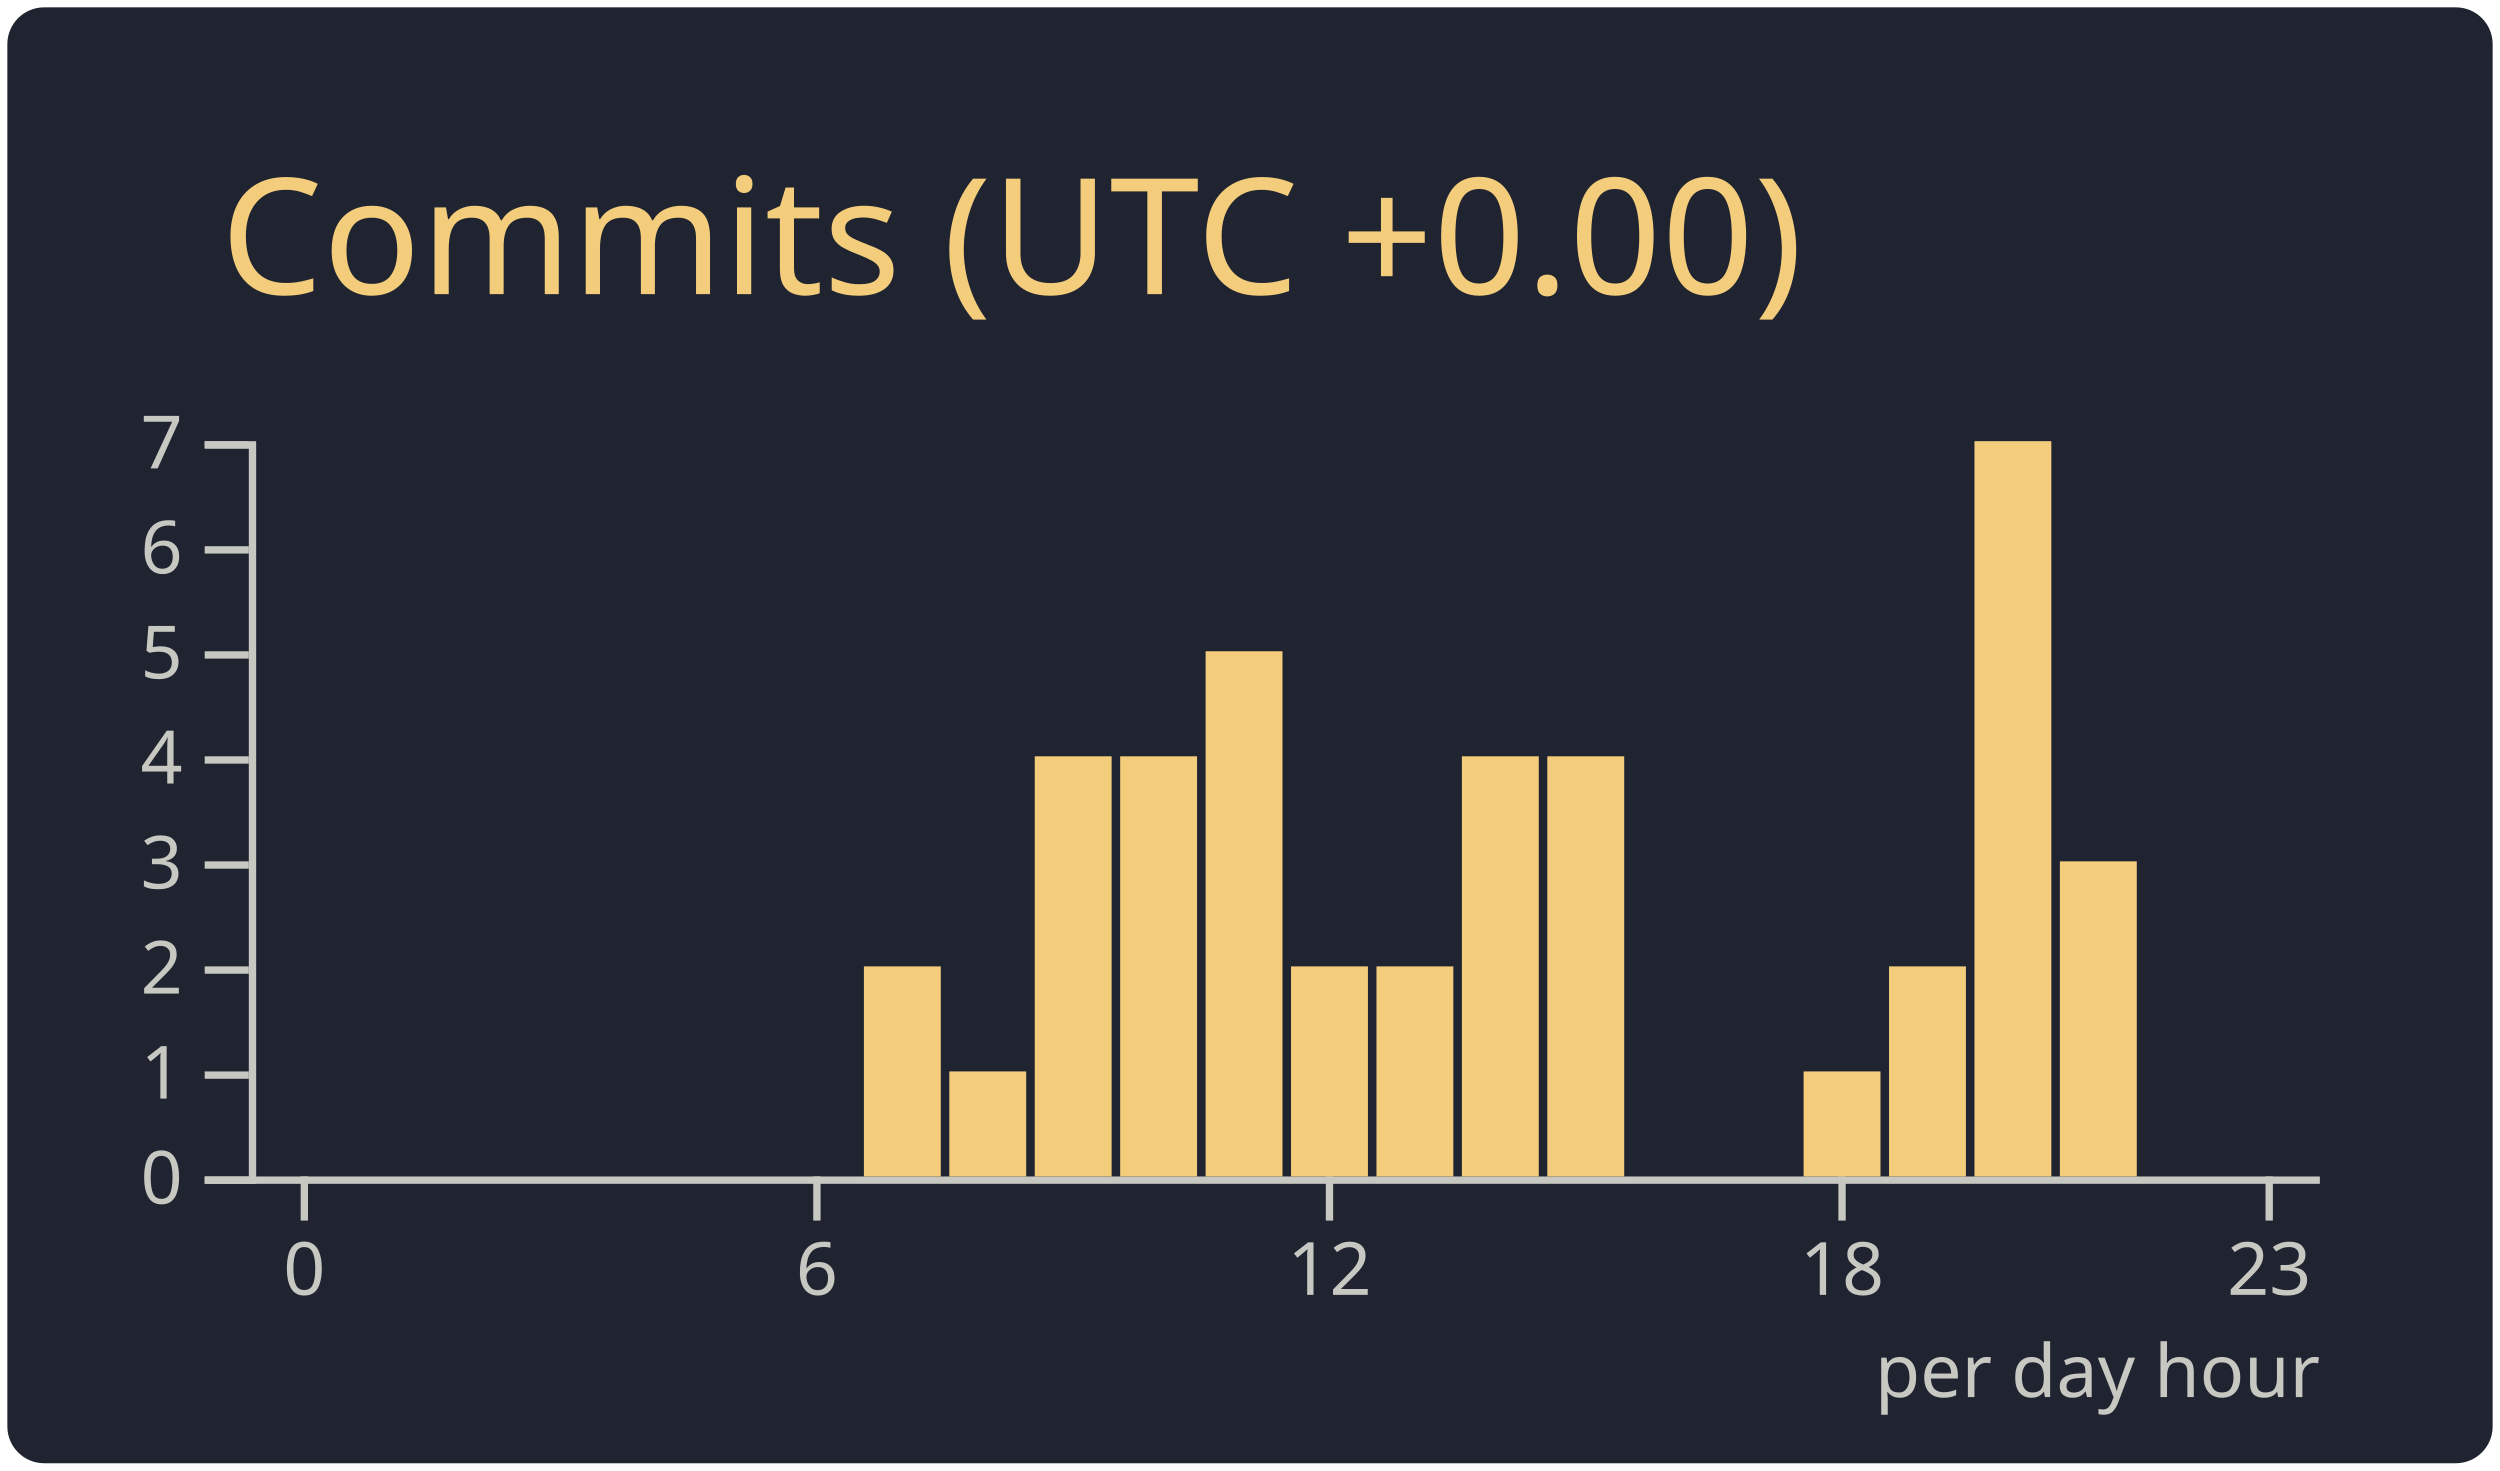
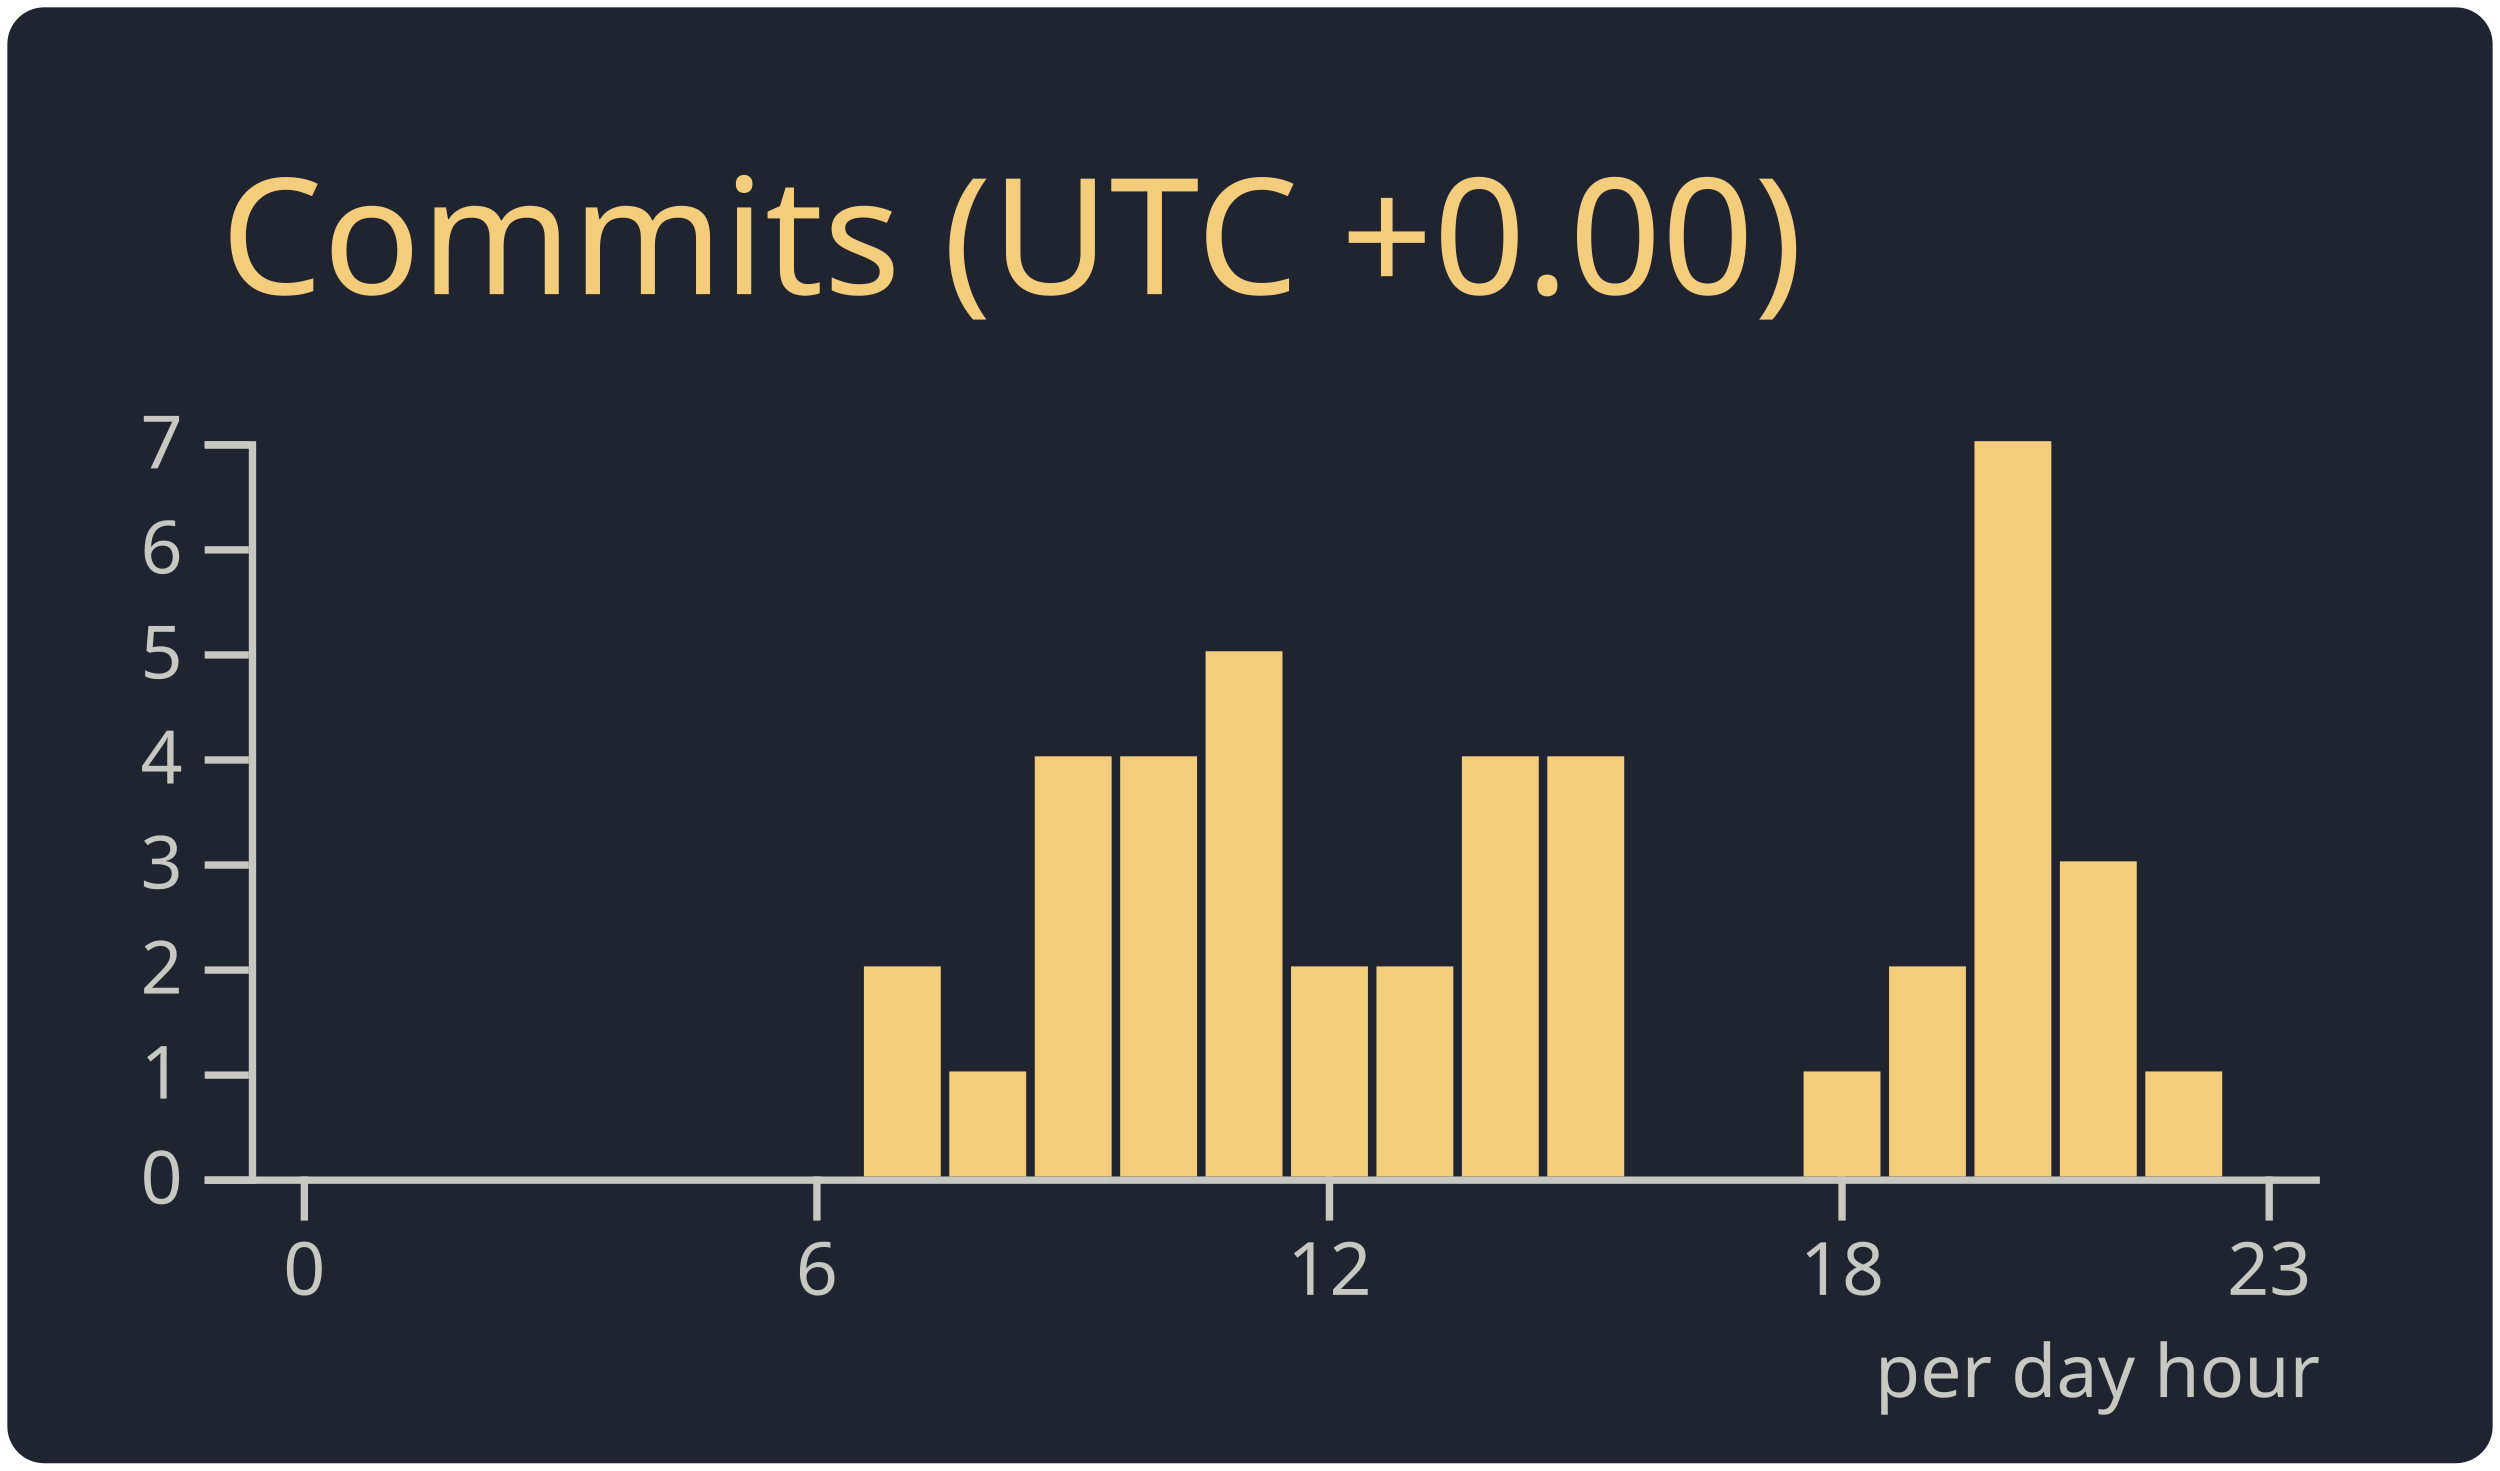
<svg xmlns="http://www.w3.org/2000/svg" width="340" height="200" viewBox="0 0 340 200">
  <style>* {
          font-family: 'Segoe UI', Ubuntu, "Helvetica Neue", Sans-Serif
        }</style>
  <rect x="1" y="1" rx="5" ry="5" height="99%" width="99.412%" stroke="#000000" stroke-width="1" fill="#1f2430" stroke-opacity="0" />
  <text x="30" y="40" style="font-size: 22px; fill: #f4cd7c;">Commits (UTC +0.00)</text>
  <g transform="translate(0,40)">
    <g color="#f4cd7c" transform="translate(35,20)">
      <g color="#c7c8c2" transform="translate(0,100)" fill="none" font-size="10" font-family="sans-serif" text-anchor="middle">
        <path class="domain" stroke="currentColor" d="M-1.162,0.5H280.5" />
        <g class="tick" opacity="1" transform="translate(6.390041,0)">
          <line stroke="currentColor" y2="6" />
          <text fill="currentColor" y="9" dy="0.71em">0</text>
        </g>
        <g class="tick" opacity="1" transform="translate(76.09959,0)">
          <line stroke="currentColor" y2="6" />
          <text fill="currentColor" y="9" dy="0.71em">6</text>
        </g>
        <g class="tick" opacity="1" transform="translate(145.8091,0)">
          <line stroke="currentColor" y2="6" />
          <text fill="currentColor" y="9" dy="0.71em">12</text>
        </g>
        <g class="tick" opacity="1" transform="translate(215.5187,0)">
          <line stroke="currentColor" y2="6" />
          <text fill="currentColor" y="9" dy="0.71em">18</text>
        </g>
        <g class="tick" opacity="1" transform="translate(273.61,0)">
          <line stroke="currentColor" y2="6" />
          <text fill="currentColor" y="9" dy="0.71em">23</text>
        </g>
      </g>
      <g color="#c7c8c2" transform="translate(-1.161826,0)" fill="none" font-size="10" font-family="sans-serif" text-anchor="end">
        <path class="domain" stroke="currentColor" d="M-6,100.5H0.5V0.5H-6" />
        <g class="tick" opacity="1" transform="translate(0,100.5)">
          <line stroke="currentColor" x2="-6" />
          <text fill="currentColor" x="-9" dy="0.32em">0</text>
        </g>
        <g class="tick" opacity="1" transform="translate(0,86.21429)">
          <line stroke="currentColor" x2="-6" />
          <text fill="currentColor" x="-9" dy="0.32em">1</text>
        </g>
        <g class="tick" opacity="1" transform="translate(0,71.92857)">
          <line stroke="currentColor" x2="-6" />
          <text fill="currentColor" x="-9" dy="0.32em">2</text>
        </g>
        <g class="tick" opacity="1" transform="translate(0,57.64286)">
          <line stroke="currentColor" x2="-6" />
          <text fill="currentColor" x="-9" dy="0.32em">3</text>
        </g>
        <g class="tick" opacity="1" transform="translate(0,43.35714)">
          <line stroke="currentColor" x2="-6" />
          <text fill="currentColor" x="-9" dy="0.32em">4</text>
        </g>
        <g class="tick" opacity="1" transform="translate(0,29.07143)">
          <line stroke="currentColor" x2="-6" />
          <text fill="currentColor" x="-9" dy="0.32em">5</text>
        </g>
        <g class="tick" opacity="1" transform="translate(0,14.78571)">
          <line stroke="currentColor" x2="-6" />
          <text fill="currentColor" x="-9" dy="0.32em">6</text>
        </g>
        <g class="tick" opacity="1" transform="translate(0,0.5)">
          <line stroke="currentColor" x2="-6" />
          <text fill="currentColor" x="-9" dy="0.32em">7</text>
        </g>
      </g>
      <rect class="bar" fill="#f4cd7c" x="1.162" y="100" width="10.456" height="0" />
      <rect class="bar" fill="#f4cd7c" x="12.78" y="100" width="10.456" height="0" />
      <rect class="bar" fill="#f4cd7c" x="24.398" y="100" width="10.456" height="0" />
      <rect class="bar" fill="#f4cd7c" x="36.017" y="100" width="10.456" height="0" />
      <rect class="bar" fill="#f4cd7c" x="47.635" y="100" width="10.456" height="0" />
      <rect class="bar" fill="#f4cd7c" x="59.253" y="100" width="10.456" height="0" />
      <rect class="bar" fill="#f4cd7c" x="70.871" y="100" width="10.456" height="0" />
      <rect class="bar" fill="#f4cd7c" x="82.49" y="71.429" width="10.456" height="28.571" />
      <rect class="bar" fill="#f4cd7c" x="94.108" y="85.714" width="10.456" height="14.286" />
      <rect class="bar" fill="#f4cd7c" x="105.726" y="42.857" width="10.456" height="57.143" />
      <rect class="bar" fill="#f4cd7c" x="117.344" y="42.857" width="10.456" height="57.143" />
      <rect class="bar" fill="#f4cd7c" x="128.963" y="28.571" width="10.456" height="71.429" />
      <rect class="bar" fill="#f4cd7c" x="140.581" y="71.429" width="10.456" height="28.571" />
      <rect class="bar" fill="#f4cd7c" x="152.199" y="71.429" width="10.456" height="28.571" />
      <rect class="bar" fill="#f4cd7c" x="163.817" y="42.857" width="10.456" height="57.143" />
      <rect class="bar" fill="#f4cd7c" x="175.436" y="42.857" width="10.456" height="57.143" />
      <rect class="bar" fill="#f4cd7c" x="187.054" y="100" width="10.456" height="0" />
      <rect class="bar" fill="#f4cd7c" x="198.672" y="100" width="10.456" height="0" />
      <rect class="bar" fill="#f4cd7c" x="210.29" y="85.714" width="10.456" height="14.286" />
      <rect class="bar" fill="#f4cd7c" x="221.909" y="71.429" width="10.456" height="28.571" />
      <rect class="bar" fill="#f4cd7c" x="233.527" y="0" width="10.456" height="100" />
      <rect class="bar" fill="#f4cd7c" x="245.145" y="57.143" width="10.456" height="42.857" />
-       <rect class="bar" fill="#f4cd7c" x="256.763" y="100" width="10.456" height="0" />
+       <rect class="bar" fill="#f4cd7c" x="256.763" y="85.714" width="10.456" height="14.286" />
      <rect class="bar" fill="#f4cd7c" x="268.382" y="100" width="10.456" height="0" />
      <g>
        <text y="130" x="220" style="fill: #c7c8c2; font-size: 10px;">per day hour</text>
      </g>
    </g>
  </g>
</svg>
